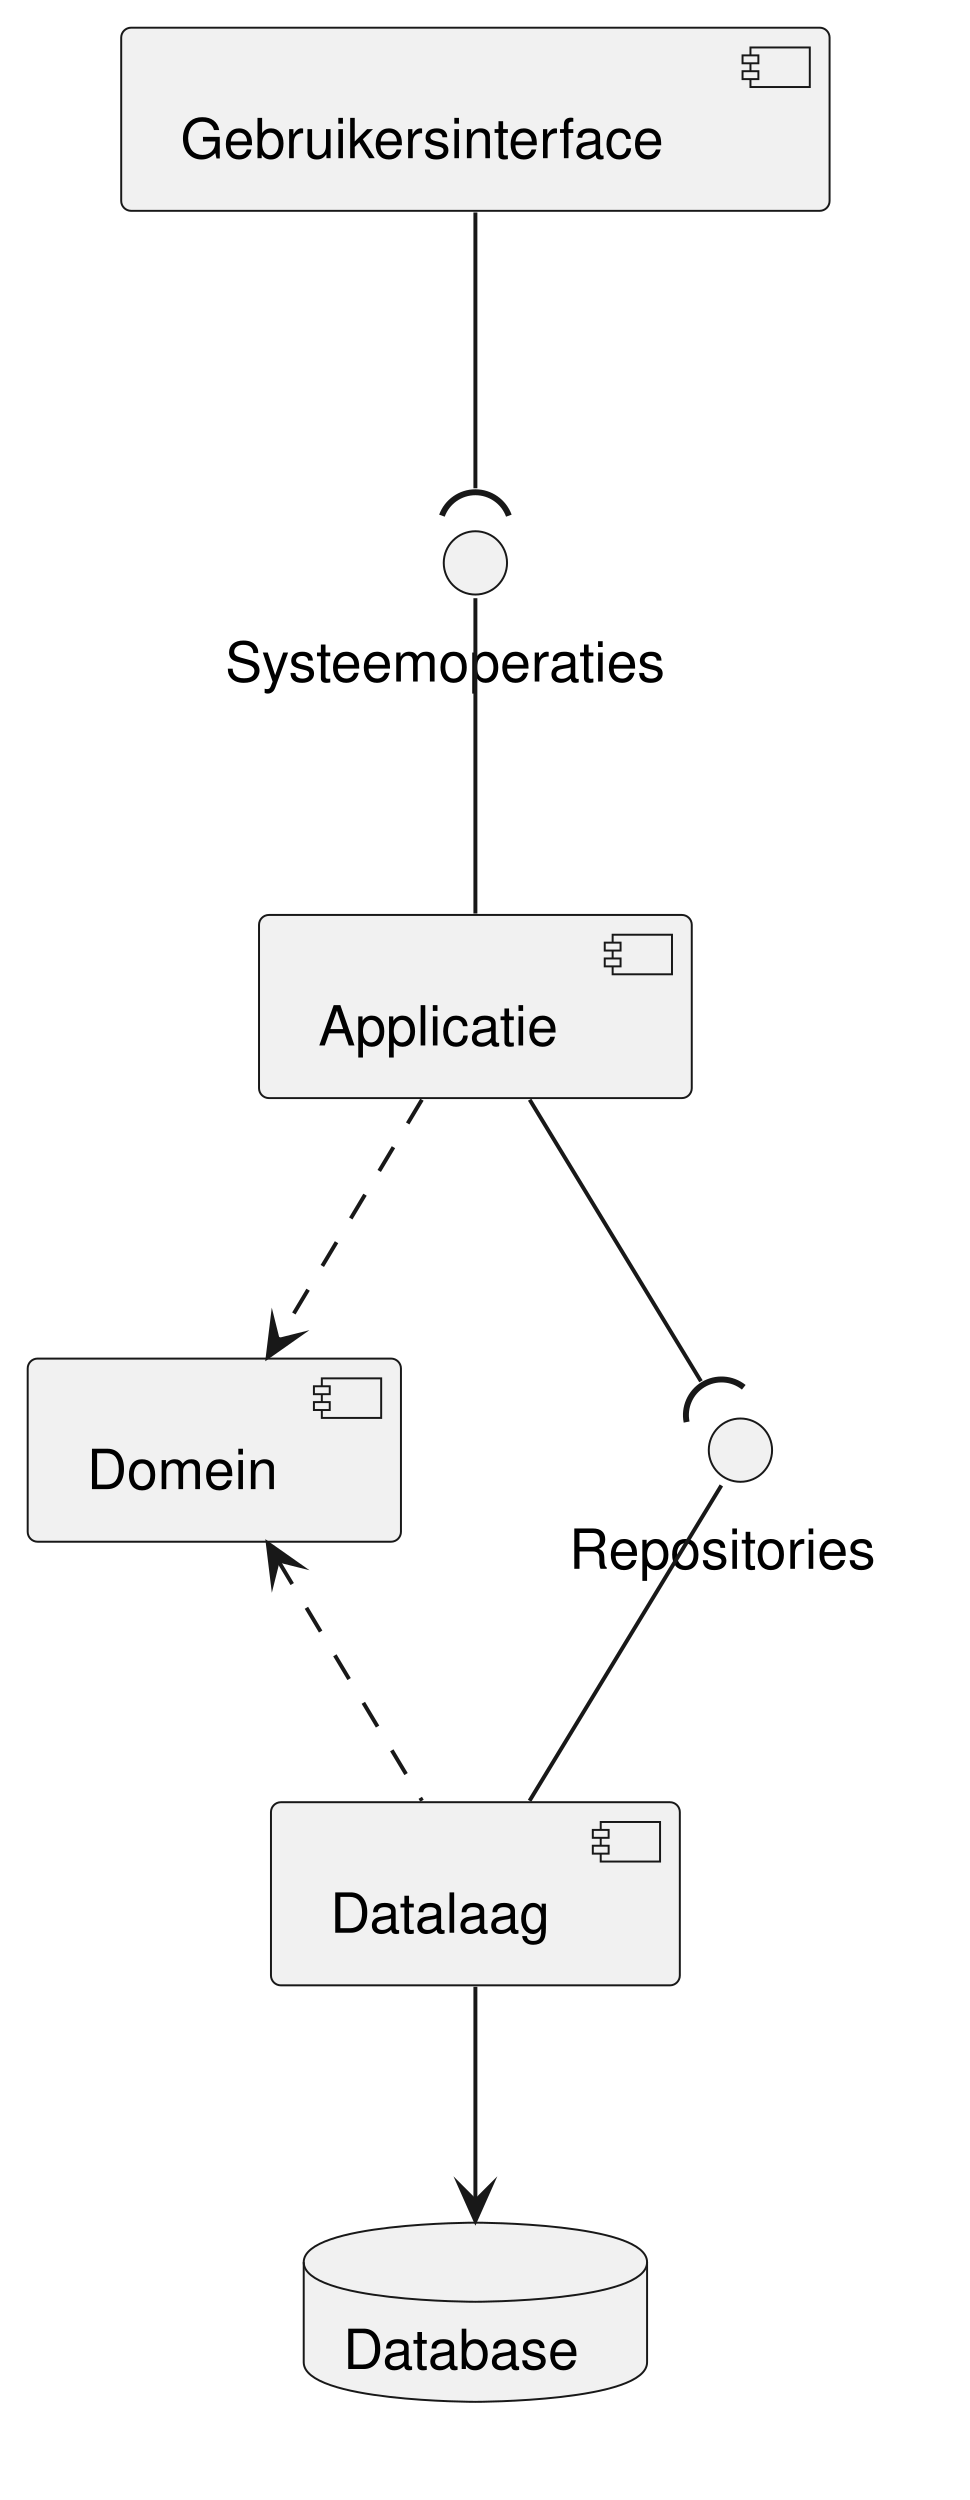
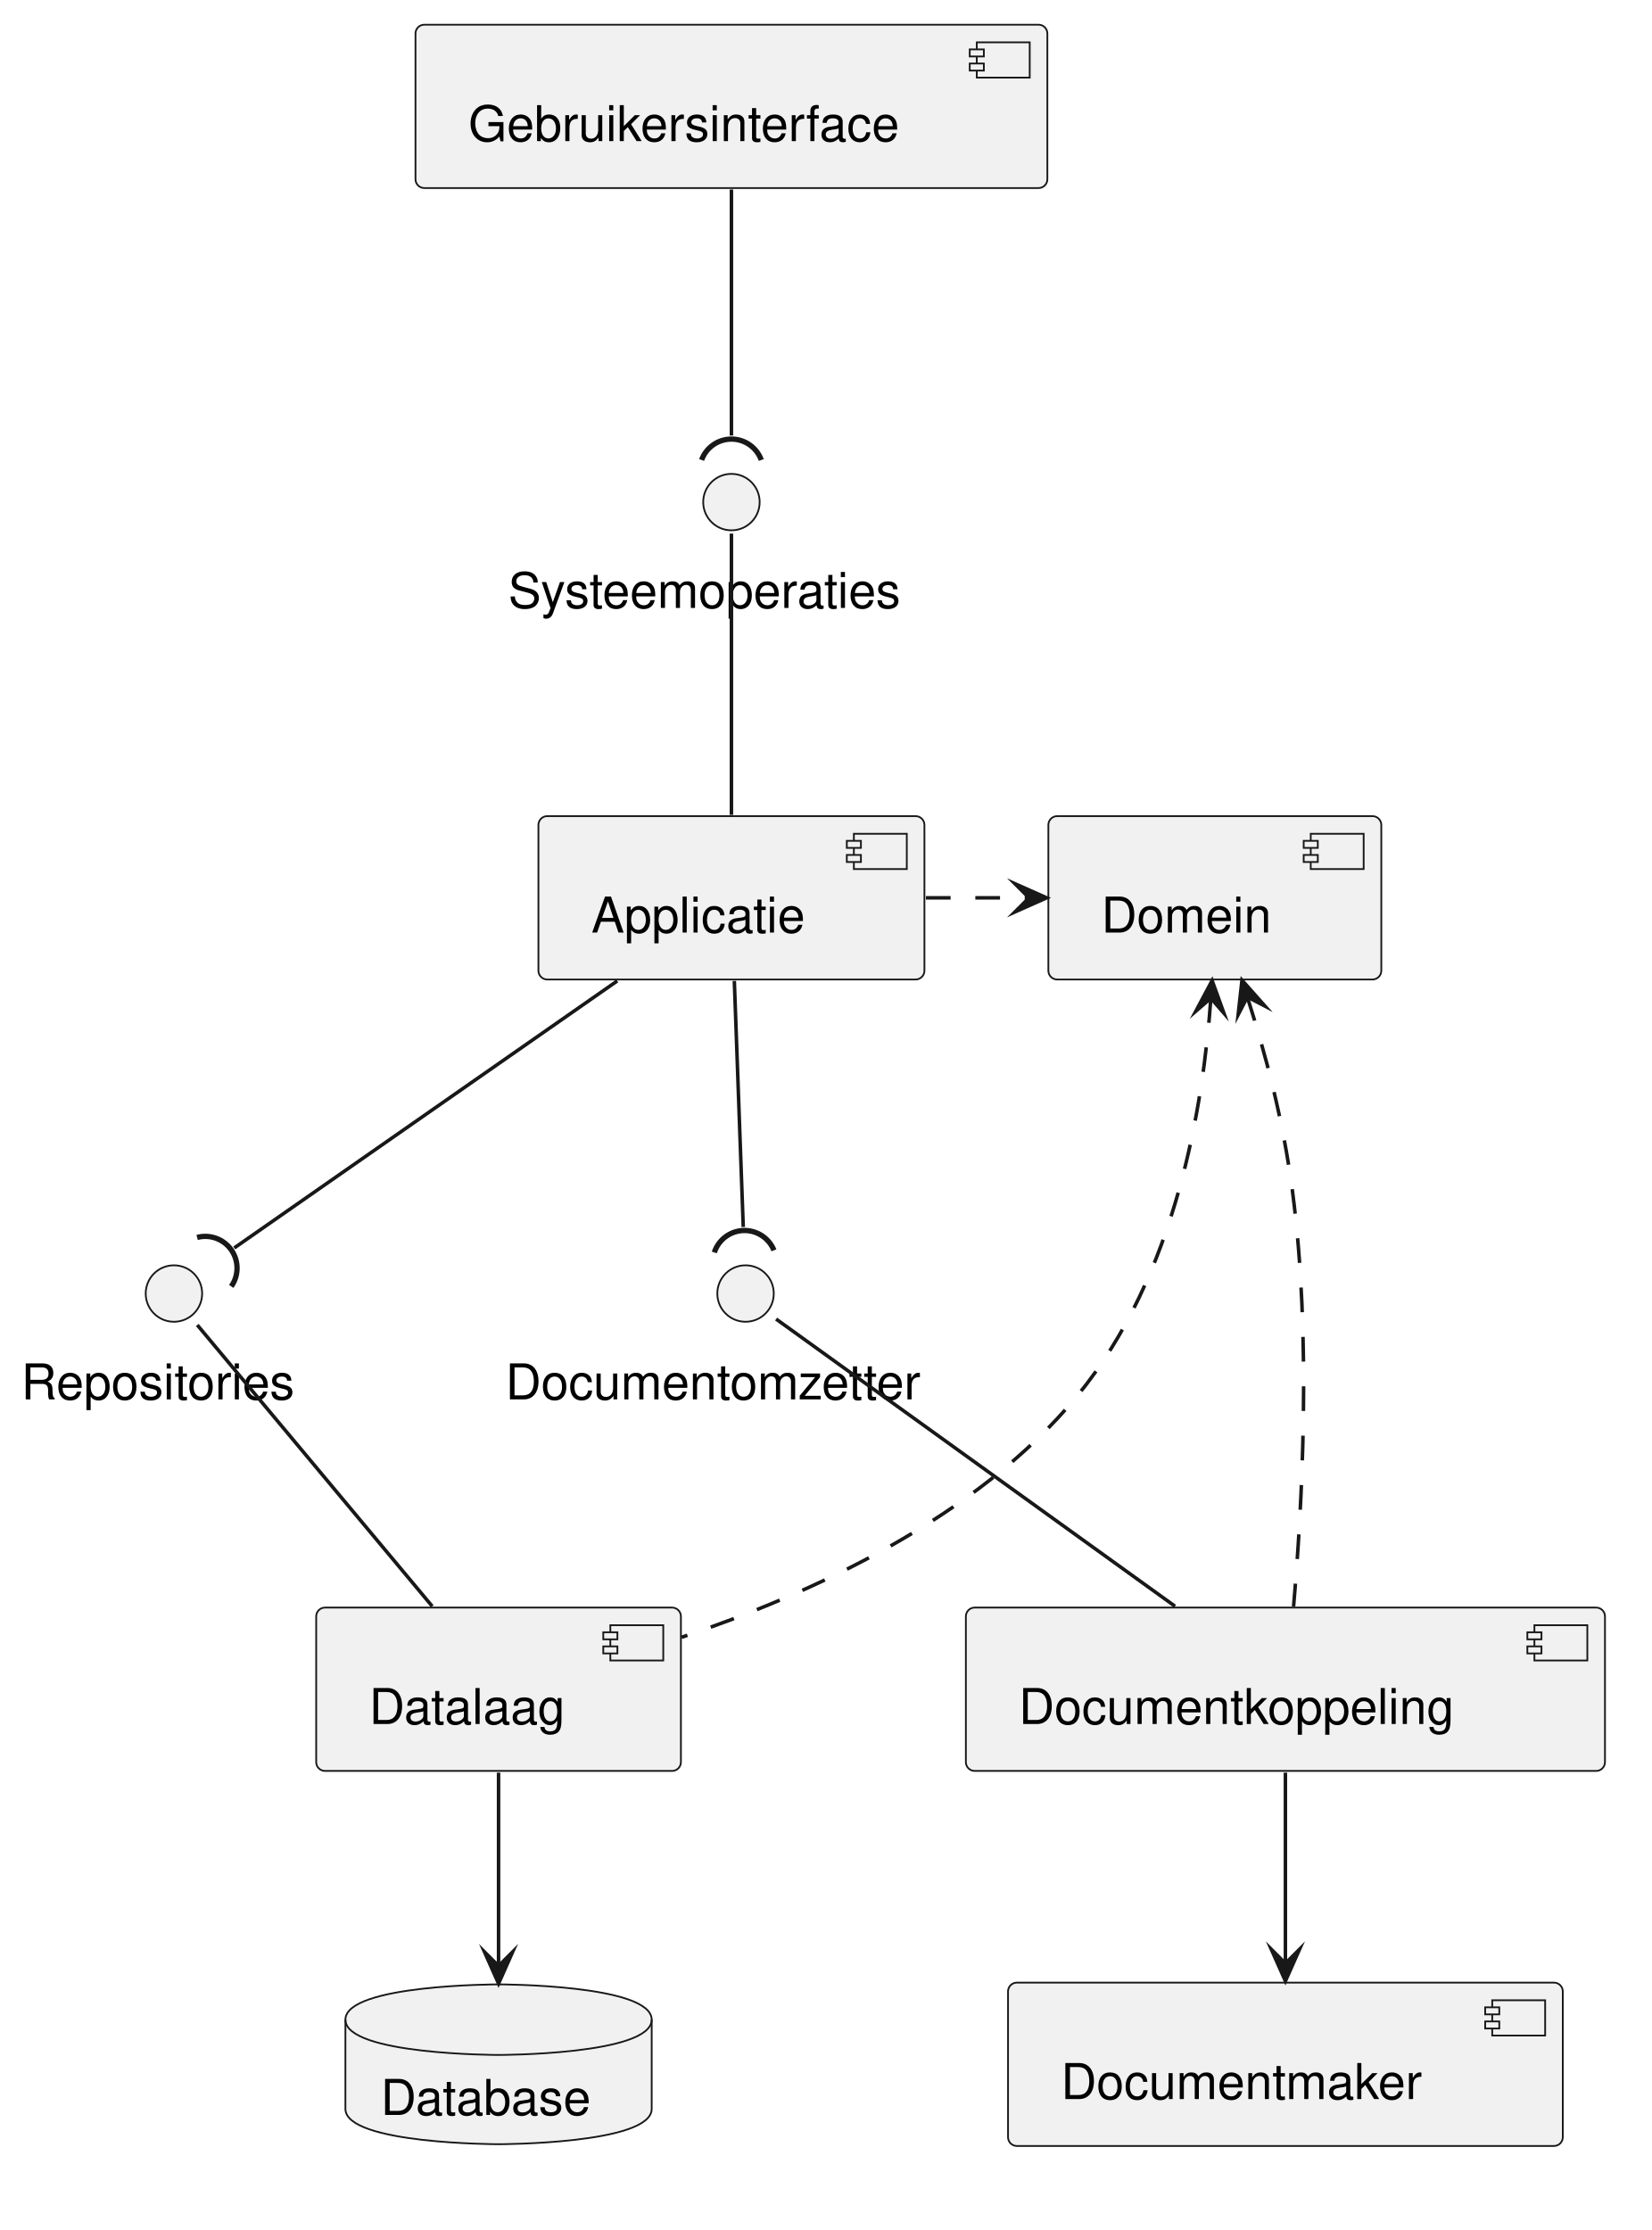
- <svg xmlns="http://www.w3.org/2000/svg" version="1.1" data-diagram-type="DESCRIPTION" style="width:245px;height:632px;background:#FFFFFF;" width="245px" height="632px" viewBox="0 0 245 632" zoomAndPan="magnify" preserveAspectRatio="none" contentStyleType="text/css">
+ <svg xmlns="http://www.w3.org/2000/svg" version="1.1" data-diagram-type="DESCRIPTION" style="width:468px;height:632px;background:#FFFFFF;" width="468px" height="632px" viewBox="0 0 468 632" zoomAndPan="magnify" preserveAspectRatio="none" contentStyleType="text/css">
  <defs />
  <g font-family="sans-serif" lengthAdjust="spacing">
-     <g class="entity" data-qualified-name="Gebruikersinterface" id="ent0001" data-source-line="8">
-       <rect x="30.64" y="7" width="179.077" height="46.297" fill="#F1F1F1" style="stroke:#181818;stroke-width:0.5;" rx="2.5" ry="2.5" />
-       <rect x="189.717" y="12" width="15" height="10" fill="#F1F1F1" style="stroke:#181818;stroke-width:0.5;" />
-       <rect x="187.717" y="14" width="4" height="2" fill="#F1F1F1" style="stroke:#181818;stroke-width:0.5;" />
-       <rect x="187.717" y="18" width="4" height="2" fill="#F1F1F1" style="stroke:#181818;stroke-width:0.5;" />
-       <text x="45.64" y="39.995" fill="#000" font-size="14" textLength="139.077" font-family="Helvetica">Gebruikersinterface</text>
+     <g class="entity" data-qualified-name="Gebruikersinterface" id="ent0001" data-source-line="9">
+       <rect x="117.752" y="7" width="179.077" height="46.297" fill="#F1F1F1" style="stroke:#181818;stroke-width:0.5;" rx="2.5" ry="2.5" />
+       <rect x="276.829" y="12" width="15" height="10" fill="#F1F1F1" style="stroke:#181818;stroke-width:0.5;" />
+       <rect x="274.829" y="14" width="4" height="2" fill="#F1F1F1" style="stroke:#181818;stroke-width:0.5;" />
+       <rect x="274.829" y="18" width="4" height="2" fill="#F1F1F1" style="stroke:#181818;stroke-width:0.5;" />
+       <text x="132.752" y="39.995" fill="#000" font-size="14" textLength="139.077" font-family="Helvetica">Gebruikersinterface</text>
    </g>
-     <g class="entity" data-qualified-name="Applicatie" id="ent0002" data-source-line="9">
-       <rect x="65.48" y="231.3" width="109.398" height="46.297" fill="#F1F1F1" style="stroke:#181818;stroke-width:0.5;" rx="2.5" ry="2.5" />
-       <rect x="154.878" y="236.3" width="15" height="10" fill="#F1F1F1" style="stroke:#181818;stroke-width:0.5;" />
-       <rect x="152.878" y="238.3" width="4" height="2" fill="#F1F1F1" style="stroke:#181818;stroke-width:0.5;" />
-       <rect x="152.878" y="242.3" width="4" height="2" fill="#F1F1F1" style="stroke:#181818;stroke-width:0.5;" />
-       <text x="80.48" y="264.295" fill="#000" font-size="14" textLength="69.398" font-family="Helvetica">Applicatie</text>
+     <g class="entity" data-qualified-name="Applicatie" id="ent0002" data-source-line="10">
+       <rect x="152.592" y="231.3" width="109.398" height="46.297" fill="#F1F1F1" style="stroke:#181818;stroke-width:0.5;" rx="2.5" ry="2.5" />
+       <rect x="241.99" y="236.3" width="15" height="10" fill="#F1F1F1" style="stroke:#181818;stroke-width:0.5;" />
+       <rect x="239.99" y="238.3" width="4" height="2" fill="#F1F1F1" style="stroke:#181818;stroke-width:0.5;" />
+       <rect x="239.99" y="242.3" width="4" height="2" fill="#F1F1F1" style="stroke:#181818;stroke-width:0.5;" />
+       <text x="167.592" y="264.295" fill="#000" font-size="14" textLength="69.398" font-family="Helvetica">Applicatie</text>
    </g>
-     <g class="entity" data-qualified-name="Domein" id="ent0003" data-source-line="10">
-       <rect x="7" y="343.45" width="94.359" height="46.297" fill="#F1F1F1" style="stroke:#181818;stroke-width:0.5;" rx="2.5" ry="2.5" />
-       <rect x="81.359" y="348.45" width="15" height="10" fill="#F1F1F1" style="stroke:#181818;stroke-width:0.5;" />
-       <rect x="79.359" y="350.45" width="4" height="2" fill="#F1F1F1" style="stroke:#181818;stroke-width:0.5;" />
-       <rect x="79.359" y="354.45" width="4" height="2" fill="#F1F1F1" style="stroke:#181818;stroke-width:0.5;" />
-       <text x="22" y="376.445" fill="#000" font-size="14" textLength="54.359" font-family="Helvetica">Domein</text>
+     <g class="entity" data-qualified-name="Domein" id="ent0003" data-source-line="11">
+       <rect x="297.112" y="231.3" width="94.359" height="46.297" fill="#F1F1F1" style="stroke:#181818;stroke-width:0.5;" rx="2.5" ry="2.5" />
+       <rect x="371.471" y="236.3" width="15" height="10" fill="#F1F1F1" style="stroke:#181818;stroke-width:0.5;" />
+       <rect x="369.471" y="238.3" width="4" height="2" fill="#F1F1F1" style="stroke:#181818;stroke-width:0.5;" />
+       <rect x="369.471" y="242.3" width="4" height="2" fill="#F1F1F1" style="stroke:#181818;stroke-width:0.5;" />
+       <text x="312.112" y="264.295" fill="#000" font-size="14" textLength="54.359" font-family="Helvetica">Domein</text>
    </g>
-     <g class="entity" data-qualified-name="Datalaag" id="ent0004" data-source-line="11">
-       <rect x="68.5" y="455.6" width="103.362" height="46.297" fill="#F1F1F1" style="stroke:#181818;stroke-width:0.5;" rx="2.5" ry="2.5" />
-       <rect x="151.862" y="460.6" width="15" height="10" fill="#F1F1F1" style="stroke:#181818;stroke-width:0.5;" />
-       <rect x="149.862" y="462.6" width="4" height="2" fill="#F1F1F1" style="stroke:#181818;stroke-width:0.5;" />
-       <rect x="149.862" y="466.6" width="4" height="2" fill="#F1F1F1" style="stroke:#181818;stroke-width:0.5;" />
-       <text x="83.5" y="488.595" fill="#000" font-size="14" textLength="63.362" font-family="Helvetica">Datalaag</text>
+     <g class="entity" data-qualified-name="Datalaag" id="ent0004" data-source-line="12">
+       <rect x="89.612" y="455.6" width="103.362" height="46.297" fill="#F1F1F1" style="stroke:#181818;stroke-width:0.5;" rx="2.5" ry="2.5" />
+       <rect x="172.974" y="460.6" width="15" height="10" fill="#F1F1F1" style="stroke:#181818;stroke-width:0.5;" />
+       <rect x="170.974" y="462.6" width="4" height="2" fill="#F1F1F1" style="stroke:#181818;stroke-width:0.5;" />
+       <rect x="170.974" y="466.6" width="4" height="2" fill="#F1F1F1" style="stroke:#181818;stroke-width:0.5;" />
+       <text x="104.612" y="488.595" fill="#000" font-size="14" textLength="63.362" font-family="Helvetica">Datalaag</text>
    </g>
-     <g class="entity" data-qualified-name="Database" id="ent0005" data-source-line="12">
-       <path d="M76.78,571.89 C76.78,561.89 120.18,561.89 120.18,561.89 C120.18,561.89 163.581,561.89 163.581,571.89 L163.581,597.187 C163.581,607.187 120.18,607.187 120.18,607.187 C120.18,607.187 76.78,607.187 76.78,597.187 L76.78,571.89" style="stroke:#181818;stroke-width:0.5;" fill="#F1F1F1" />
-       <path d="M76.78,571.89 C76.78,581.89 120.18,581.89 120.18,581.89 C120.18,581.89 163.581,581.89 163.581,571.89" style="stroke:#181818;stroke-width:0.5;" fill="none" />
-       <text x="86.78" y="598.885" fill="#000" font-size="14" textLength="66.801" font-family="Helvetica">Database</text>
+     <g class="entity" data-qualified-name="Documentkoppeling" id="ent0005" data-source-line="13">
+       <rect x="273.732" y="455.6" width="181.128" height="46.297" fill="#F1F1F1" style="stroke:#181818;stroke-width:0.5;" rx="2.5" ry="2.5" />
+       <rect x="434.86" y="460.6" width="15" height="10" fill="#F1F1F1" style="stroke:#181818;stroke-width:0.5;" />
+       <rect x="432.86" y="462.6" width="4" height="2" fill="#F1F1F1" style="stroke:#181818;stroke-width:0.5;" />
+       <rect x="432.86" y="466.6" width="4" height="2" fill="#F1F1F1" style="stroke:#181818;stroke-width:0.5;" />
+       <text x="288.732" y="488.595" fill="#000" font-size="14" textLength="141.128" font-family="Helvetica">Documentkoppeling</text>
    </g>
-     <g class="entity" data-qualified-name="Systeemoperaties" id="ent0006" data-source-line="14">
-       <ellipse cx="120.18" cy="142.3" rx="8" ry="8" fill="#F1F1F1" style="stroke:#181818;stroke-width:0.5;" />
-       <text x="56.927" y="172.295" fill="#000" font-size="14" textLength="126.506" font-family="Helvetica">Systeemoperaties</text>
+     <g class="entity" data-qualified-name="Documentmaker" id="ent0006" data-source-line="14">
+       <rect x="285.682" y="561.89" width="157.223" height="46.297" fill="#F1F1F1" style="stroke:#181818;stroke-width:0.5;" rx="2.5" ry="2.5" />
+       <rect x="422.905" y="566.89" width="15" height="10" fill="#F1F1F1" style="stroke:#181818;stroke-width:0.5;" />
+       <rect x="420.905" y="568.89" width="4" height="2" fill="#F1F1F1" style="stroke:#181818;stroke-width:0.5;" />
+       <rect x="420.905" y="572.89" width="4" height="2" fill="#F1F1F1" style="stroke:#181818;stroke-width:0.5;" />
+       <text x="300.682" y="594.885" fill="#000" font-size="14" textLength="117.223" font-family="Helvetica">Documentmaker</text>
    </g>
-     <g class="entity" data-qualified-name="Repositories" id="ent0007" data-source-line="15">
-       <ellipse cx="187.18" cy="366.6" rx="8" ry="8" fill="#F1F1F1" style="stroke:#181818;stroke-width:0.5;" />
-       <text x="143.888" y="396.595" fill="#000" font-size="14" textLength="86.584" font-family="Helvetica">Repositories</text>
+     <g class="entity" data-qualified-name="Database" id="ent0007" data-source-line="15">
+       <path d="M97.892,572.39 C97.892,562.39 141.292,562.39 141.292,562.39 C141.292,562.39 184.693,562.39 184.693,572.39 L184.693,597.687 C184.693,607.687 141.292,607.687 141.292,607.687 C141.292,607.687 97.892,607.687 97.892,597.687 L97.892,572.39" style="stroke:#181818;stroke-width:0.5;" fill="#F1F1F1" />
+       <path d="M97.892,572.39 C97.892,582.39 141.292,582.39 141.292,582.39 C141.292,582.39 184.693,582.39 184.693,572.39" style="stroke:#181818;stroke-width:0.5;" fill="none" />
+       <text x="107.892" y="599.385" fill="#000" font-size="14" textLength="66.801" font-family="Helvetica">Database</text>
    </g>
-     <g class="link" data-entity-1="ent0001" data-entity-2="ent0006" id="lnk8" data-source-line="17">
-       <path d="M120.18,53.71 C120.18,78.51 120.18,107.01 120.18,123.44" style="stroke:#181818;stroke-width:1;" fill="none" id="Gebruikersinterface-to-Systeemoperaties" />
-       <path d="M128.637,130.362 A9,9 0 0 0 111.723 130.362" fill="none" style="stroke:#181818;stroke-width:1.5;" />
+     <g class="entity" data-qualified-name="Systeemoperaties" id="ent0008" data-source-line="17">
+       <ellipse cx="207.292" cy="142.3" rx="8" ry="8" fill="#F1F1F1" style="stroke:#181818;stroke-width:0.5;" />
+       <text x="144.039" y="172.295" fill="#000" font-size="14" textLength="126.506" font-family="Helvetica">Systeemoperaties</text>
    </g>
-     <g class="link" data-entity-1="ent0006" data-entity-2="ent0002" id="lnk9" data-source-line="18" data-link-type="association">
-       <path d="M120.18,151.22 C120.18,167.7 120.18,206.18 120.18,230.95" style="stroke:#181818;stroke-width:1;" fill="none" id="Systeemoperaties-Applicatie" />
+     <g class="entity" data-qualified-name="Repositories" id="ent0009" data-source-line="18">
+       <ellipse cx="49.292" cy="366.6" rx="8" ry="8" fill="#F1F1F1" style="stroke:#181818;stroke-width:0.5;" />
+       <text x="6" y="396.595" fill="#000" font-size="14" textLength="86.584" font-family="Helvetica">Repositories</text>
    </g>
-     <g class="link" data-entity-1="ent0002" data-entity-2="ent0003" id="lnk10" data-source-line="19" data-link-type="dependency">
-       <path d="M106.66,278 C95.27,297.01 81.629,319.781 70.249,338.781" style="stroke:#181818;stroke-width:1;stroke-dasharray:7,7;" fill="none" id="Applicatie-to-Domein" />
-       <polygon points="67.68,343.07,75.736,337.404,70.249,338.781,68.873,333.294,67.68,343.07" fill="#181818" style="stroke:#181818;stroke-width:1;stroke-linejoin:miter;stroke-miterlimit:10;" />
+     <g class="entity" data-qualified-name="Documentomzetter" id="ent0010" data-source-line="19">
+       <ellipse cx="211.292" cy="366.6" rx="8" ry="8" fill="#F1F1F1" style="stroke:#181818;stroke-width:0.5;" />
+       <text x="143.271" y="396.595" fill="#000" font-size="14" textLength="136.042" font-family="Helvetica">Documentomzetter</text>
    </g>
-     <g class="link" data-entity-1="ent0002" data-entity-2="ent0007" id="lnk11" data-source-line="20">
-       <path d="M133.9,278 C148.98,302.8 167.201,332.758 177.201,349.188" style="stroke:#181818;stroke-width:1;" fill="none" id="Applicatie-to-Repositories" />
-       <path d="M188.024,350.704 A9,9 0 0 0 173.575 359.498" fill="none" style="stroke:#181818;stroke-width:1.5;" />
+     <g class="link" data-entity-1="ent0001" data-entity-2="ent0008" id="lnk11" data-source-line="21">
+       <path d="M207.292,53.71 C207.292,78.51 207.292,107.01 207.292,123.44" style="stroke:#181818;stroke-width:1;" fill="none" id="Gebruikersinterface-to-Systeemoperaties" />
+       <path d="M215.749,130.362 A9,9 0 0 0 198.835 130.362" fill="none" style="stroke:#181818;stroke-width:1.5;" />
    </g>
-     <g class="link" data-entity-1="ent0007" data-entity-2="ent0004" id="lnk12" data-source-line="21" data-link-type="association">
-       <path d="M182.36,375.52 C172.34,391.99 148.93,430.48 133.87,455.24" style="stroke:#181818;stroke-width:1;" fill="none" id="Repositories-Datalaag" />
+     <g class="link" data-entity-1="ent0008" data-entity-2="ent0002" id="lnk12" data-source-line="22" data-link-type="association">
+       <path d="M207.292,151.22 C207.292,167.7 207.292,206.18 207.292,230.95" style="stroke:#181818;stroke-width:1;" fill="none" id="Systeemoperaties-Applicatie" />
    </g>
-     <g class="link" data-entity-1="ent0003" data-entity-2="ent0004" id="lnk14" data-source-line="22" data-link-type="dependency">
-       <path d="M70.268,394.44 C81.648,413.45 95.3,436.22 106.68,455.22" style="stroke:#181818;stroke-width:1;stroke-dasharray:7,7;" fill="none" id="Domein-backto-Datalaag" />
-       <polygon points="67.7,390.15,68.891,399.927,70.268,394.44,75.755,395.818,67.7,390.15" fill="#181818" style="stroke:#181818;stroke-width:1;stroke-linejoin:miter;stroke-miterlimit:10;" />
+     <g class="link" data-entity-1="ent0002" data-entity-2="ent0003" id="lnk13" data-source-line="23" data-link-type="dependency">
+       <path d="M262.412,254.45 C273.822,254.45 280.232,254.45 291.632,254.45" style="stroke:#181818;stroke-width:1;stroke-dasharray:7,7;" fill="none" id="Applicatie-to-Domein" />
+       <polygon points="296.632,254.45,287.632,250.45,291.632,254.45,287.632,258.45,296.632,254.45" fill="#181818" style="stroke:#181818;stroke-width:1;stroke-linejoin:miter;stroke-miterlimit:10;" />
    </g>
-     <g class="link" data-entity-1="ent0004" data-entity-2="ent0005" id="lnk15" data-source-line="23" data-link-type="dependency">
-       <path d="M120.18,502.27 C120.18,519.8 120.18,538.99 120.18,556.42" style="stroke:#181818;stroke-width:1;" fill="none" id="Datalaag-to-Database" />
-       <polygon points="120.18,561.42,124.18,552.42,120.18,556.42,116.18,552.42,120.18,561.42" fill="#181818" style="stroke:#181818;stroke-width:1;stroke-linejoin:miter;stroke-miterlimit:10;" />
+     <g class="link" data-entity-1="ent0002" data-entity-2="ent0009" id="lnk14" data-source-line="24">
+       <path d="M174.942,278 C138.102,303.68 88.385,338.34 66.385,353.68" style="stroke:#181818;stroke-width:1;" fill="none" id="Applicatie-to-Repositories" />
+       <path d="M65.544,364.577 A9,9 0 0 0 55.87 350.702" fill="none" style="stroke:#181818;stroke-width:1.5;" />
+     </g>
+     <g class="link" data-entity-1="ent0009" data-entity-2="ent0004" id="lnk15" data-source-line="25" data-link-type="association">
+       <path d="M55.912,375.52 C69.672,391.99 101.812,430.48 122.502,455.24" style="stroke:#181818;stroke-width:1;" fill="none" id="Repositories-Datalaag" />
+     </g>
+     <g class="link" data-entity-1="ent0003" data-entity-2="ent0004" id="lnk17" data-source-line="26" data-link-type="dependency">
+       <path d="M343.166,282.887 C341.026,312.897 333.552,361.28 305.292,395.6 C276.652,430.38 229.562,451.81 193.172,464.02" style="stroke:#181818;stroke-width:1;stroke-dasharray:7,7;" fill="none" id="Domein-backto-Datalaag" />
+       <polygon points="343.522,277.9,338.892,286.593,343.166,282.887,346.872,287.162,343.522,277.9" fill="#181818" style="stroke:#181818;stroke-width:1;stroke-linejoin:miter;stroke-miterlimit:10;" />
+     </g>
+     <g class="link" data-entity-1="ent0004" data-entity-2="ent0007" id="lnk18" data-source-line="27" data-link-type="dependency">
+       <path d="M141.292,502.38 C141.292,520.11 141.292,539.63 141.292,557.17" style="stroke:#181818;stroke-width:1;" fill="none" id="Datalaag-to-Database" />
+       <polygon points="141.292,562.17,145.292,553.17,141.292,557.17,137.292,553.17,141.292,562.17" fill="#181818" style="stroke:#181818;stroke-width:1;stroke-linejoin:miter;stroke-miterlimit:10;" />
+     </g>
+     <g class="link" data-entity-1="ent0002" data-entity-2="ent0010" id="lnk19" data-source-line="28">
+       <path d="M208.112,278 C209.012,302.8 210.053,331.306 210.643,347.736" style="stroke:#181818;stroke-width:1;" fill="none" id="Applicatie-to-Documentomzetter" />
+       <path d="M219.343,354.35 A9,9 0 0 0 202.44 354.957" fill="none" style="stroke:#181818;stroke-width:1.5;" />
+     </g>
+     <g class="link" data-entity-1="ent0010" data-entity-2="ent0005" id="lnk20" data-source-line="29" data-link-type="association">
+       <path d="M219.952,373.83 C241.322,389.22 297.382,429.57 333.012,455.23" style="stroke:#181818;stroke-width:1;" fill="none" id="Documentomzetter-Documentkoppeling" />
+     </g>
+     <g class="link" data-entity-1="ent0003" data-entity-2="ent0005" id="lnk22" data-source-line="30" data-link-type="dependency">
+       <path d="M353.498,282.555 C358.698,298.895 363.572,316.96 366.292,337.6 C371.722,378.85 369.002,427.52 366.602,455.3" style="stroke:#181818;stroke-width:1;stroke-dasharray:7,7;" fill="none" id="Domein-backto-Documentkoppeling" />
+       <polygon points="351.982,277.79,350.9,287.579,353.498,282.555,358.523,285.153,351.982,277.79" fill="#181818" style="stroke:#181818;stroke-width:1;stroke-linejoin:miter;stroke-miterlimit:10;" />
+     </g>
+     <g class="link" data-entity-1="ent0005" data-entity-2="ent0006" id="lnk23" data-source-line="31" data-link-type="dependency">
+       <path d="M364.292,502.38 C364.292,519.87 364.292,538.97 364.292,556.45" style="stroke:#181818;stroke-width:1;" fill="none" id="Documentkoppeling-to-Documentmaker" />
+       <polygon points="364.292,561.45,368.292,552.45,364.292,556.45,360.292,552.45,364.292,561.45" fill="#181818" style="stroke:#181818;stroke-width:1;stroke-linejoin:miter;stroke-miterlimit:10;" />
    </g>
  </g>
</svg>
